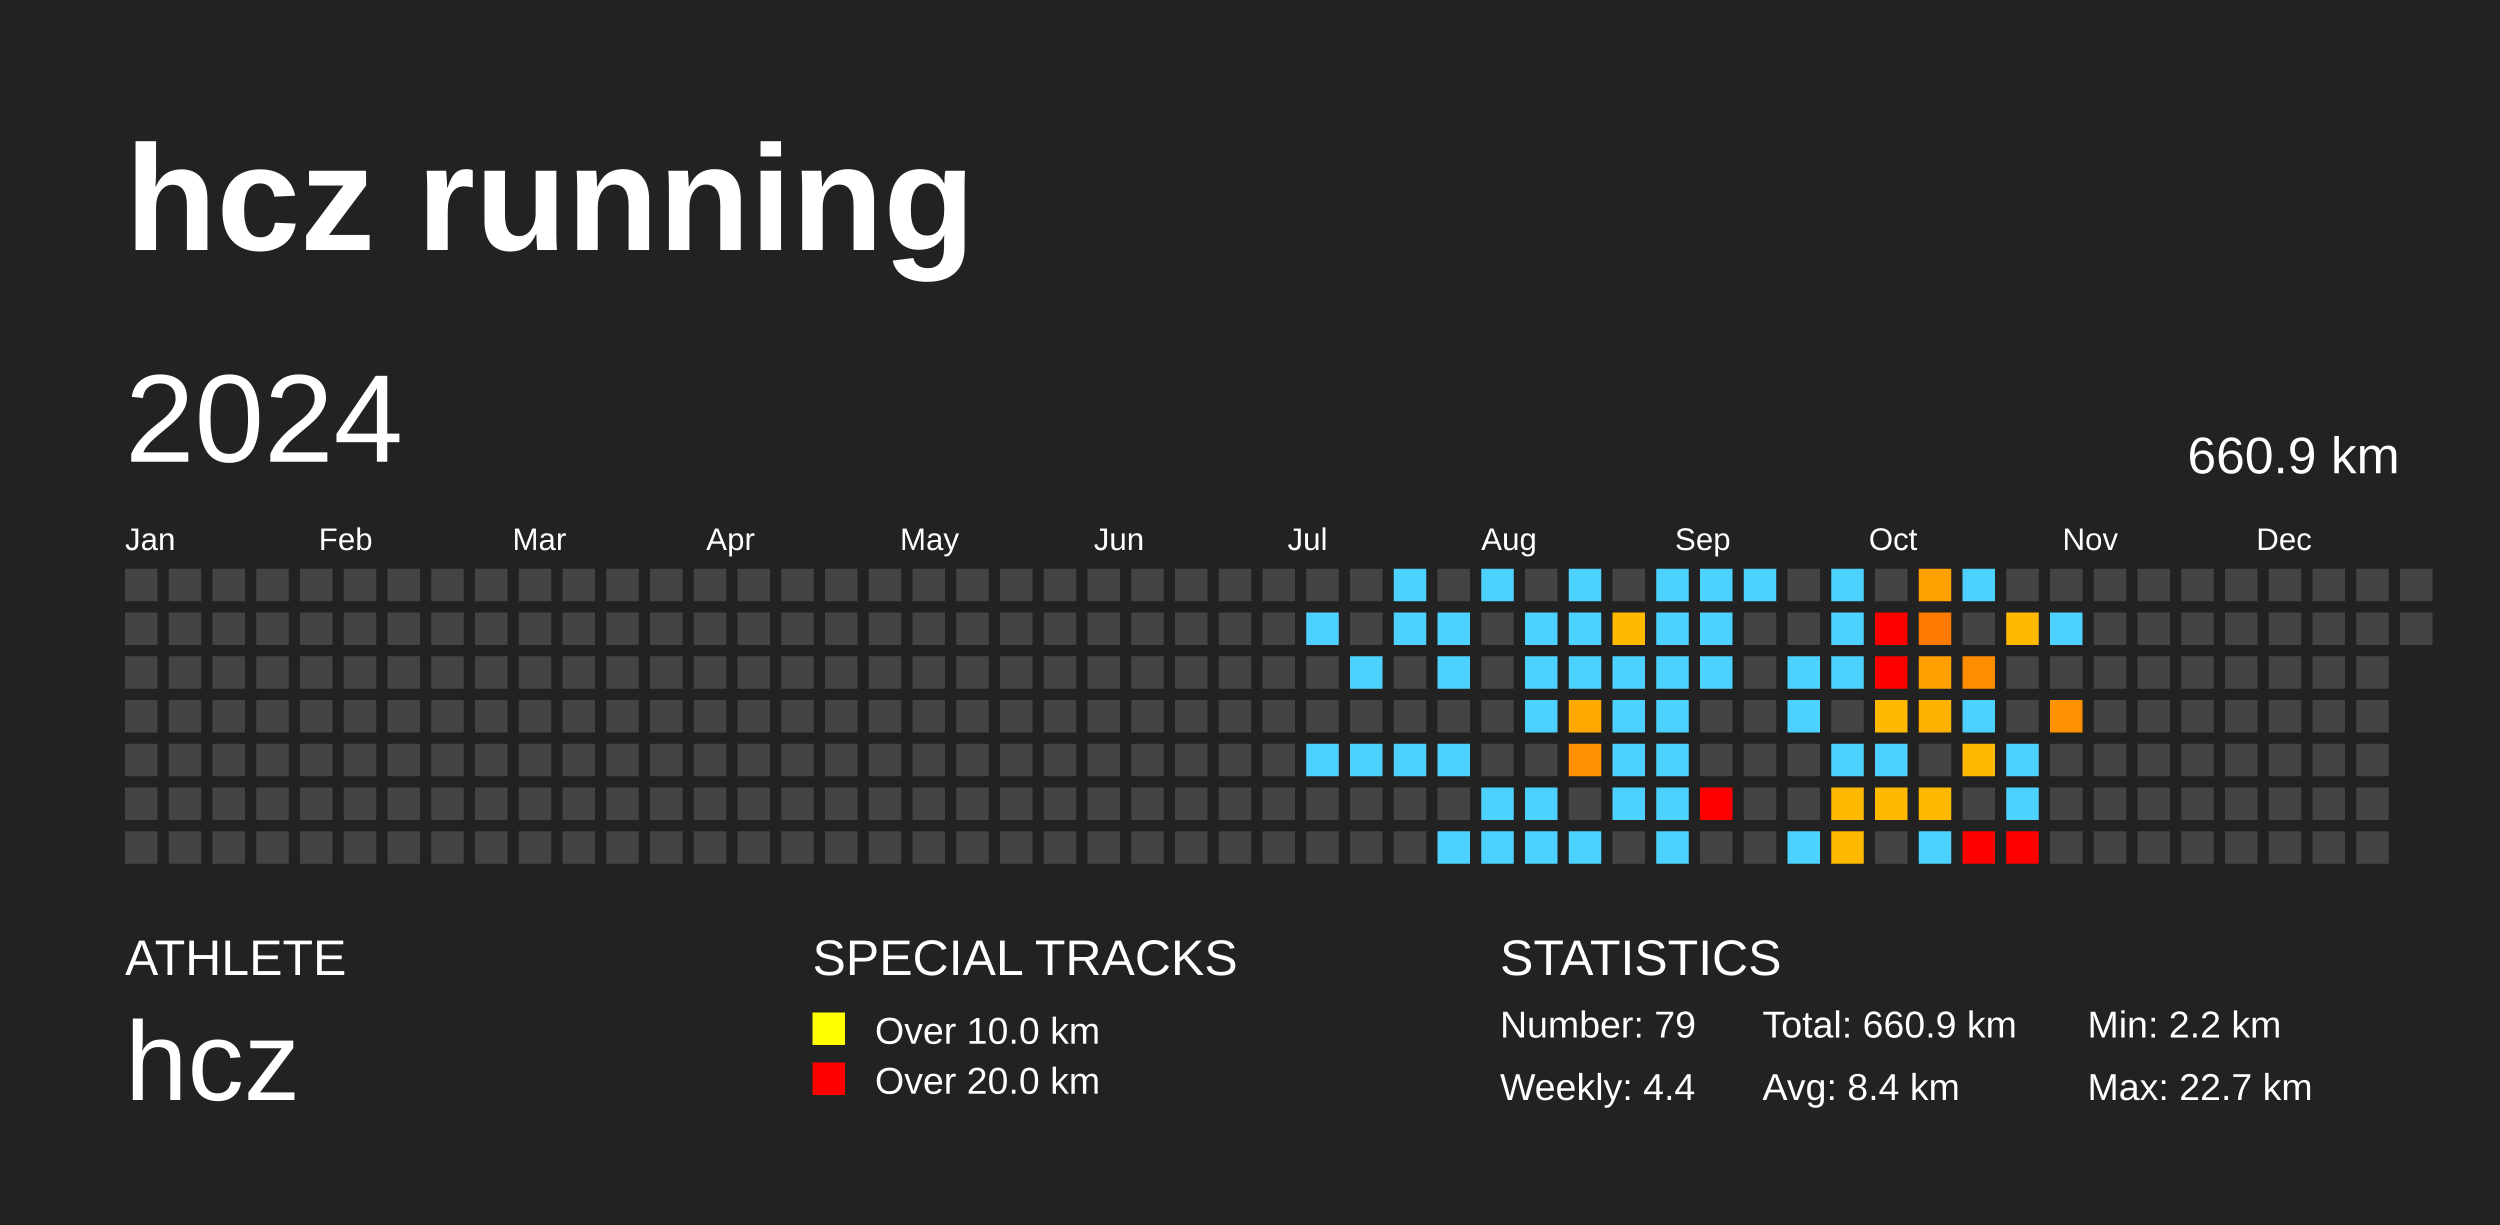
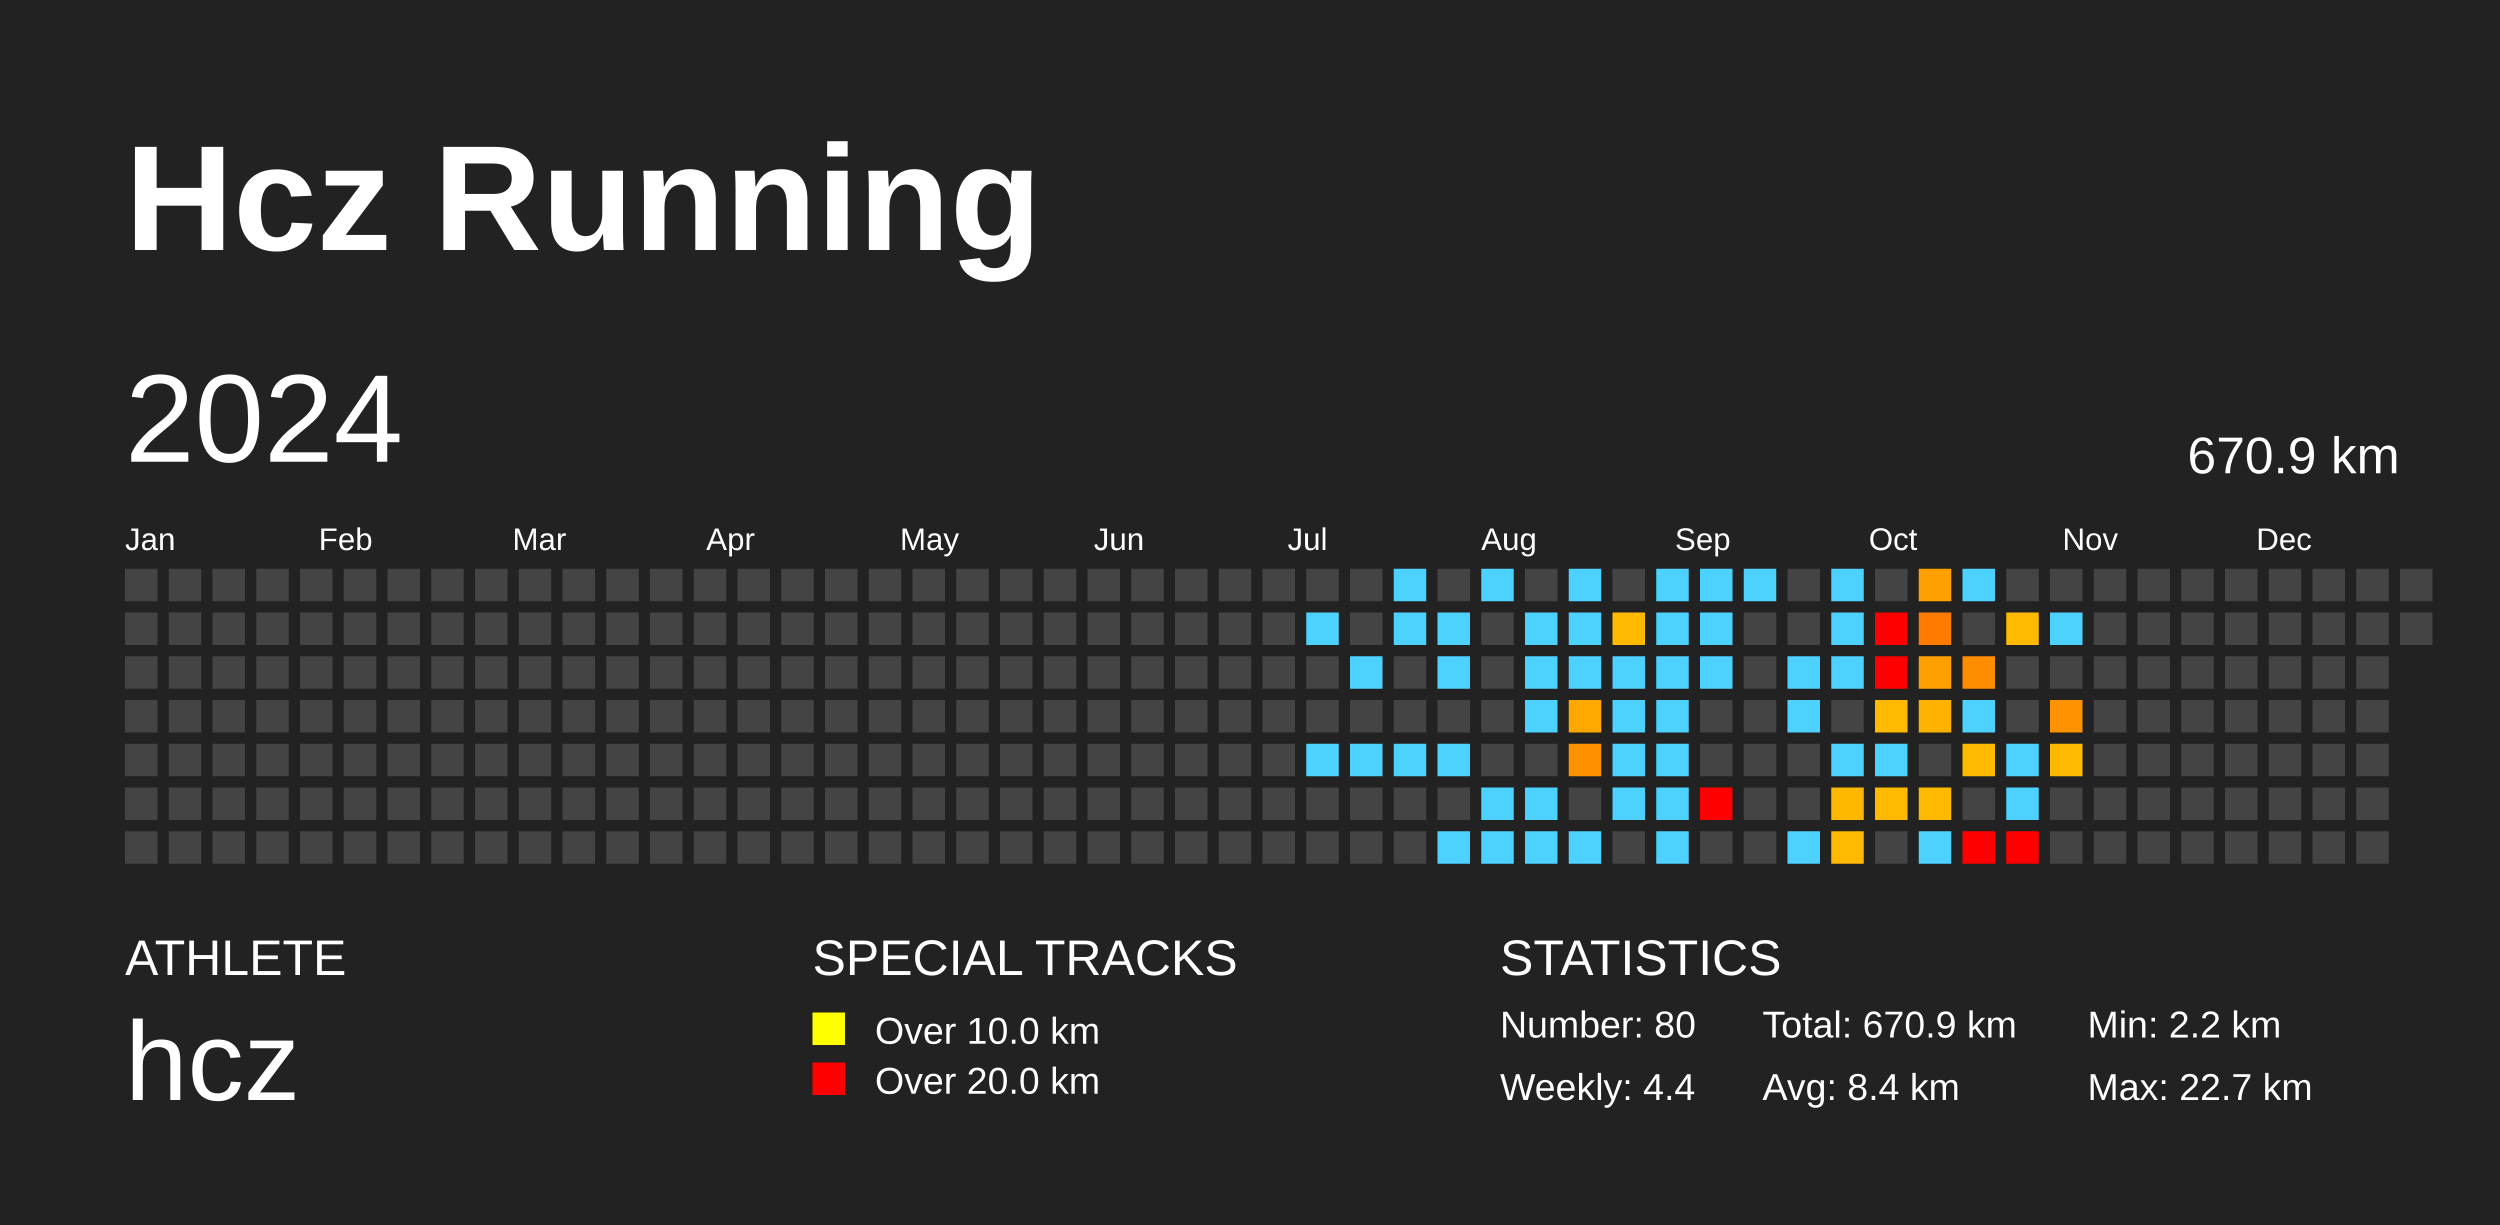
<svg xmlns="http://www.w3.org/2000/svg" baseProfile="full" height="98mm" version="1.1" viewBox="0,0,200,98" width="200mm">
  <defs />
  <rect fill="#222222" height="98" width="200" x="0" y="0" />
-   <text fill="#FFFFFF" style="font-size:12px; font-family:Arial; font-weight:bold;" x="10" y="20">hcz running</text>
+   <text fill="#FFFFFF" style="font-size:12px; font-family:Arial; font-weight:bold;" x="10" y="20">Hcz Running</text>
  <text fill="#FFFFFF" style="font-size:4px; font-family:Arial" x="10" y="78">ATHLETE</text>
  <text fill="#FFFFFF" style="font-size:9px; font-family:Arial" x="10" y="88">hcz</text>
  <text fill="#FFFFFF" style="font-size:4px; font-family:Arial" x="65" y="78">SPECIAL TRACKS</text>
  <rect fill="yellow" height="2.6" width="2.6" x="65" y="81" />
  <text fill="#FFFFFF" style="font-size:3px; font-family:Arial" x="70" y="83.5">Over 10.0 km</text>
  <rect fill="red" height="2.6" width="2.6" x="65" y="85" />
  <text fill="#FFFFFF" style="font-size:3px; font-family:Arial" x="70" y="87.5">Over 20.0 km</text>
  <text fill="#FFFFFF" style="font-size:4px; font-family:Arial" x="120" y="78">STATISTICS</text>
-   <text fill="#FFFFFF" style="font-size:3px; font-family:Arial" x="120" y="83">Number: 79</text>
+   <text fill="#FFFFFF" style="font-size:3px; font-family:Arial" x="120" y="83">Number: 80</text>
  <text fill="#FFFFFF" style="font-size:3px; font-family:Arial" x="120" y="88">Weekly: 4.4</text>
-   <text fill="#FFFFFF" style="font-size:3px; font-family:Arial" x="141" y="83">Total: 660.9 km</text>
+   <text fill="#FFFFFF" style="font-size:3px; font-family:Arial" x="141" y="83">Total: 670.9 km</text>
  <text fill="#FFFFFF" style="font-size:3px; font-family:Arial" x="141" y="88">Avg: 8.4 km</text>
  <text fill="#FFFFFF" style="font-size:3px; font-family:Arial" x="167" y="83">Min: 2.2 km</text>
  <text fill="#FFFFFF" style="font-size:3px; font-family:Arial" x="167" y="88">Max: 22.7 km</text>
  <text dominant-baseline="hanging" fill="#FFFFFF" style="font-size:10.0px; font-family:Arial;" x="10" y="30">2024</text>
-   <text dominant-baseline="hanging" fill="#FFFFFF" style="font-size:4.125px; font-family:Arial;" x="175" y="35">660.9 km</text>
+   <text dominant-baseline="hanging" fill="#FFFFFF" style="font-size:4.125px; font-family:Arial;" x="175" y="35">670.9 km</text>
  <text fill="#FFFFFF" style="font-size:2.5px; font-family:Arial" x="10.0" y="44">Jan</text>
  <text fill="#FFFFFF" style="font-size:2.5px; font-family:Arial" x="25.5" y="44">Feb</text>
  <text fill="#FFFFFF" style="font-size:2.5px; font-family:Arial" x="41.0" y="44">Mar</text>
  <text fill="#FFFFFF" style="font-size:2.5px; font-family:Arial" x="56.5" y="44">Apr</text>
  <text fill="#FFFFFF" style="font-size:2.5px; font-family:Arial" x="72.0" y="44">May</text>
  <text fill="#FFFFFF" style="font-size:2.5px; font-family:Arial" x="87.5" y="44">Jun</text>
  <text fill="#FFFFFF" style="font-size:2.5px; font-family:Arial" x="103.0" y="44">Jul</text>
  <text fill="#FFFFFF" style="font-size:2.5px; font-family:Arial" x="118.5" y="44">Aug</text>
  <text fill="#FFFFFF" style="font-size:2.5px; font-family:Arial" x="134.0" y="44">Sep</text>
  <text fill="#FFFFFF" style="font-size:2.5px; font-family:Arial" x="149.5" y="44">Oct</text>
  <text fill="#FFFFFF" style="font-size:2.5px; font-family:Arial" x="165.0" y="44">Nov</text>
  <text fill="#FFFFFF" style="font-size:2.5px; font-family:Arial" x="180.5" y="44">Dec</text>
  <rect fill="#444444" height="2.6" width="2.6" x="10.0" y="45.5" />
  <rect fill="#444444" height="2.6" width="2.6" x="10.0" y="49.0" />
  <rect fill="#444444" height="2.6" width="2.6" x="10.0" y="52.5" />
  <rect fill="#444444" height="2.6" width="2.6" x="10.0" y="56.0" />
  <rect fill="#444444" height="2.6" width="2.6" x="10.0" y="59.5" />
  <rect fill="#444444" height="2.6" width="2.6" x="10.0" y="63.0" />
  <rect fill="#444444" height="2.6" width="2.6" x="10.0" y="66.5" />
  <rect fill="#444444" height="2.6" width="2.6" x="13.5" y="45.5" />
  <rect fill="#444444" height="2.6" width="2.6" x="13.5" y="49.0" />
  <rect fill="#444444" height="2.6" width="2.6" x="13.5" y="52.5" />
  <rect fill="#444444" height="2.6" width="2.6" x="13.5" y="56.0" />
  <rect fill="#444444" height="2.6" width="2.6" x="13.5" y="59.5" />
  <rect fill="#444444" height="2.6" width="2.6" x="13.5" y="63.0" />
  <rect fill="#444444" height="2.6" width="2.6" x="13.5" y="66.5" />
  <rect fill="#444444" height="2.6" width="2.6" x="17.0" y="45.5" />
  <rect fill="#444444" height="2.6" width="2.6" x="17.0" y="49.0" />
  <rect fill="#444444" height="2.6" width="2.6" x="17.0" y="52.5" />
  <rect fill="#444444" height="2.6" width="2.6" x="17.0" y="56.0" />
  <rect fill="#444444" height="2.6" width="2.6" x="17.0" y="59.5" />
  <rect fill="#444444" height="2.6" width="2.6" x="17.0" y="63.0" />
  <rect fill="#444444" height="2.6" width="2.6" x="17.0" y="66.5" />
  <rect fill="#444444" height="2.6" width="2.6" x="20.5" y="45.5" />
  <rect fill="#444444" height="2.6" width="2.6" x="20.5" y="49.0" />
  <rect fill="#444444" height="2.6" width="2.6" x="20.5" y="52.5" />
  <rect fill="#444444" height="2.6" width="2.6" x="20.5" y="56.0" />
  <rect fill="#444444" height="2.6" width="2.6" x="20.5" y="59.5" />
  <rect fill="#444444" height="2.6" width="2.6" x="20.5" y="63.0" />
  <rect fill="#444444" height="2.6" width="2.6" x="20.5" y="66.5" />
  <rect fill="#444444" height="2.6" width="2.6" x="24.0" y="45.5" />
  <rect fill="#444444" height="2.6" width="2.6" x="24.0" y="49.0" />
  <rect fill="#444444" height="2.6" width="2.6" x="24.0" y="52.5" />
  <rect fill="#444444" height="2.6" width="2.6" x="24.0" y="56.0" />
  <rect fill="#444444" height="2.6" width="2.6" x="24.0" y="59.5" />
  <rect fill="#444444" height="2.6" width="2.6" x="24.0" y="63.0" />
  <rect fill="#444444" height="2.6" width="2.6" x="24.0" y="66.5" />
  <rect fill="#444444" height="2.6" width="2.6" x="27.5" y="45.5" />
  <rect fill="#444444" height="2.6" width="2.6" x="27.5" y="49.0" />
  <rect fill="#444444" height="2.6" width="2.6" x="27.5" y="52.5" />
  <rect fill="#444444" height="2.6" width="2.6" x="27.5" y="56.0" />
  <rect fill="#444444" height="2.6" width="2.6" x="27.5" y="59.5" />
  <rect fill="#444444" height="2.6" width="2.6" x="27.5" y="63.0" />
  <rect fill="#444444" height="2.6" width="2.6" x="27.5" y="66.5" />
  <rect fill="#444444" height="2.6" width="2.6" x="31.0" y="45.5" />
  <rect fill="#444444" height="2.6" width="2.6" x="31.0" y="49.0" />
  <rect fill="#444444" height="2.6" width="2.6" x="31.0" y="52.5" />
  <rect fill="#444444" height="2.6" width="2.6" x="31.0" y="56.0" />
  <rect fill="#444444" height="2.6" width="2.6" x="31.0" y="59.5" />
  <rect fill="#444444" height="2.6" width="2.6" x="31.0" y="63.0" />
  <rect fill="#444444" height="2.6" width="2.6" x="31.0" y="66.5" />
  <rect fill="#444444" height="2.6" width="2.6" x="34.5" y="45.5" />
  <rect fill="#444444" height="2.6" width="2.6" x="34.5" y="49.0" />
  <rect fill="#444444" height="2.6" width="2.6" x="34.5" y="52.5" />
  <rect fill="#444444" height="2.6" width="2.6" x="34.5" y="56.0" />
  <rect fill="#444444" height="2.6" width="2.6" x="34.5" y="59.5" />
  <rect fill="#444444" height="2.6" width="2.6" x="34.5" y="63.0" />
  <rect fill="#444444" height="2.6" width="2.6" x="34.5" y="66.5" />
  <rect fill="#444444" height="2.6" width="2.6" x="38.0" y="45.5" />
  <rect fill="#444444" height="2.6" width="2.6" x="38.0" y="49.0" />
  <rect fill="#444444" height="2.6" width="2.6" x="38.0" y="52.5" />
  <rect fill="#444444" height="2.6" width="2.6" x="38.0" y="56.0" />
  <rect fill="#444444" height="2.6" width="2.6" x="38.0" y="59.5" />
  <rect fill="#444444" height="2.6" width="2.6" x="38.0" y="63.0" />
  <rect fill="#444444" height="2.6" width="2.6" x="38.0" y="66.5" />
  <rect fill="#444444" height="2.6" width="2.6" x="41.5" y="45.5" />
  <rect fill="#444444" height="2.6" width="2.6" x="41.5" y="49.0" />
  <rect fill="#444444" height="2.6" width="2.6" x="41.5" y="52.5" />
  <rect fill="#444444" height="2.6" width="2.6" x="41.5" y="56.0" />
  <rect fill="#444444" height="2.6" width="2.6" x="41.5" y="59.5" />
  <rect fill="#444444" height="2.6" width="2.6" x="41.5" y="63.0" />
  <rect fill="#444444" height="2.6" width="2.6" x="41.5" y="66.5" />
  <rect fill="#444444" height="2.6" width="2.6" x="45.0" y="45.5" />
  <rect fill="#444444" height="2.6" width="2.6" x="45.0" y="49.0" />
  <rect fill="#444444" height="2.6" width="2.6" x="45.0" y="52.5" />
  <rect fill="#444444" height="2.6" width="2.6" x="45.0" y="56.0" />
  <rect fill="#444444" height="2.6" width="2.6" x="45.0" y="59.5" />
  <rect fill="#444444" height="2.6" width="2.6" x="45.0" y="63.0" />
  <rect fill="#444444" height="2.6" width="2.6" x="45.0" y="66.5" />
  <rect fill="#444444" height="2.6" width="2.6" x="48.5" y="45.5" />
  <rect fill="#444444" height="2.6" width="2.6" x="48.5" y="49.0" />
  <rect fill="#444444" height="2.6" width="2.6" x="48.5" y="52.5" />
  <rect fill="#444444" height="2.6" width="2.6" x="48.5" y="56.0" />
  <rect fill="#444444" height="2.6" width="2.6" x="48.5" y="59.5" />
  <rect fill="#444444" height="2.6" width="2.6" x="48.5" y="63.0" />
  <rect fill="#444444" height="2.6" width="2.6" x="48.5" y="66.5" />
  <rect fill="#444444" height="2.6" width="2.6" x="52.0" y="45.5" />
  <rect fill="#444444" height="2.6" width="2.6" x="52.0" y="49.0" />
  <rect fill="#444444" height="2.6" width="2.6" x="52.0" y="52.5" />
  <rect fill="#444444" height="2.6" width="2.6" x="52.0" y="56.0" />
  <rect fill="#444444" height="2.6" width="2.6" x="52.0" y="59.5" />
  <rect fill="#444444" height="2.6" width="2.6" x="52.0" y="63.0" />
  <rect fill="#444444" height="2.6" width="2.6" x="52.0" y="66.5" />
  <rect fill="#444444" height="2.6" width="2.6" x="55.5" y="45.5" />
  <rect fill="#444444" height="2.6" width="2.6" x="55.5" y="49.0" />
  <rect fill="#444444" height="2.6" width="2.6" x="55.5" y="52.5" />
  <rect fill="#444444" height="2.6" width="2.6" x="55.5" y="56.0" />
  <rect fill="#444444" height="2.6" width="2.6" x="55.5" y="59.5" />
  <rect fill="#444444" height="2.6" width="2.6" x="55.5" y="63.0" />
  <rect fill="#444444" height="2.6" width="2.6" x="55.5" y="66.5" />
  <rect fill="#444444" height="2.6" width="2.6" x="59.0" y="45.5" />
  <rect fill="#444444" height="2.6" width="2.6" x="59.0" y="49.0" />
  <rect fill="#444444" height="2.6" width="2.6" x="59.0" y="52.5" />
  <rect fill="#444444" height="2.6" width="2.6" x="59.0" y="56.0" />
  <rect fill="#444444" height="2.6" width="2.6" x="59.0" y="59.5" />
  <rect fill="#444444" height="2.6" width="2.6" x="59.0" y="63.0" />
  <rect fill="#444444" height="2.6" width="2.6" x="59.0" y="66.5" />
  <rect fill="#444444" height="2.6" width="2.6" x="62.5" y="45.5" />
  <rect fill="#444444" height="2.6" width="2.6" x="62.5" y="49.0" />
  <rect fill="#444444" height="2.6" width="2.6" x="62.5" y="52.5" />
  <rect fill="#444444" height="2.6" width="2.6" x="62.5" y="56.0" />
  <rect fill="#444444" height="2.6" width="2.6" x="62.5" y="59.5" />
  <rect fill="#444444" height="2.6" width="2.6" x="62.5" y="63.0" />
  <rect fill="#444444" height="2.6" width="2.6" x="62.5" y="66.5" />
  <rect fill="#444444" height="2.6" width="2.6" x="66.0" y="45.5" />
  <rect fill="#444444" height="2.6" width="2.6" x="66.0" y="49.0" />
  <rect fill="#444444" height="2.6" width="2.6" x="66.0" y="52.5" />
  <rect fill="#444444" height="2.6" width="2.6" x="66.0" y="56.0" />
  <rect fill="#444444" height="2.6" width="2.6" x="66.0" y="59.5" />
  <rect fill="#444444" height="2.6" width="2.6" x="66.0" y="63.0" />
  <rect fill="#444444" height="2.6" width="2.6" x="66.0" y="66.5" />
  <rect fill="#444444" height="2.6" width="2.6" x="69.5" y="45.5" />
  <rect fill="#444444" height="2.6" width="2.6" x="69.5" y="49.0" />
  <rect fill="#444444" height="2.6" width="2.6" x="69.5" y="52.5" />
  <rect fill="#444444" height="2.6" width="2.6" x="69.5" y="56.0" />
  <rect fill="#444444" height="2.6" width="2.6" x="69.5" y="59.5" />
  <rect fill="#444444" height="2.6" width="2.6" x="69.5" y="63.0" />
  <rect fill="#444444" height="2.6" width="2.6" x="69.5" y="66.5" />
  <rect fill="#444444" height="2.6" width="2.6" x="73.0" y="45.5" />
  <rect fill="#444444" height="2.6" width="2.6" x="73.0" y="49.0" />
  <rect fill="#444444" height="2.6" width="2.6" x="73.0" y="52.5" />
  <rect fill="#444444" height="2.6" width="2.6" x="73.0" y="56.0" />
  <rect fill="#444444" height="2.6" width="2.6" x="73.0" y="59.5" />
  <rect fill="#444444" height="2.6" width="2.6" x="73.0" y="63.0" />
  <rect fill="#444444" height="2.6" width="2.6" x="73.0" y="66.5" />
  <rect fill="#444444" height="2.6" width="2.6" x="76.5" y="45.5" />
  <rect fill="#444444" height="2.6" width="2.6" x="76.5" y="49.0" />
  <rect fill="#444444" height="2.6" width="2.6" x="76.5" y="52.5" />
  <rect fill="#444444" height="2.6" width="2.6" x="76.5" y="56.0" />
  <rect fill="#444444" height="2.6" width="2.6" x="76.5" y="59.5" />
  <rect fill="#444444" height="2.6" width="2.6" x="76.5" y="63.0" />
  <rect fill="#444444" height="2.6" width="2.6" x="76.5" y="66.5" />
  <rect fill="#444444" height="2.6" width="2.6" x="80.0" y="45.5" />
  <rect fill="#444444" height="2.6" width="2.6" x="80.0" y="49.0" />
  <rect fill="#444444" height="2.6" width="2.6" x="80.0" y="52.5" />
  <rect fill="#444444" height="2.6" width="2.6" x="80.0" y="56.0" />
  <rect fill="#444444" height="2.6" width="2.6" x="80.0" y="59.5" />
  <rect fill="#444444" height="2.6" width="2.6" x="80.0" y="63.0" />
  <rect fill="#444444" height="2.6" width="2.6" x="80.0" y="66.5" />
  <rect fill="#444444" height="2.6" width="2.6" x="83.5" y="45.5" />
  <rect fill="#444444" height="2.6" width="2.6" x="83.5" y="49.0" />
  <rect fill="#444444" height="2.6" width="2.6" x="83.5" y="52.5" />
  <rect fill="#444444" height="2.6" width="2.6" x="83.5" y="56.0" />
  <rect fill="#444444" height="2.6" width="2.6" x="83.5" y="59.5" />
  <rect fill="#444444" height="2.6" width="2.6" x="83.5" y="63.0" />
  <rect fill="#444444" height="2.6" width="2.6" x="83.5" y="66.5" />
  <rect fill="#444444" height="2.6" width="2.6" x="87.0" y="45.5" />
  <rect fill="#444444" height="2.6" width="2.6" x="87.0" y="49.0" />
  <rect fill="#444444" height="2.6" width="2.6" x="87.0" y="52.5" />
  <rect fill="#444444" height="2.6" width="2.6" x="87.0" y="56.0" />
  <rect fill="#444444" height="2.6" width="2.6" x="87.0" y="59.5" />
  <rect fill="#444444" height="2.6" width="2.6" x="87.0" y="63.0" />
  <rect fill="#444444" height="2.6" width="2.6" x="87.0" y="66.5" />
  <rect fill="#444444" height="2.6" width="2.6" x="90.5" y="45.5" />
  <rect fill="#444444" height="2.6" width="2.6" x="90.5" y="49.0" />
  <rect fill="#444444" height="2.6" width="2.6" x="90.5" y="52.5" />
  <rect fill="#444444" height="2.6" width="2.6" x="90.5" y="56.0" />
  <rect fill="#444444" height="2.6" width="2.6" x="90.5" y="59.5" />
  <rect fill="#444444" height="2.6" width="2.6" x="90.5" y="63.0" />
  <rect fill="#444444" height="2.6" width="2.6" x="90.5" y="66.5" />
  <rect fill="#444444" height="2.6" width="2.6" x="94.0" y="45.5" />
  <rect fill="#444444" height="2.6" width="2.6" x="94.0" y="49.0" />
  <rect fill="#444444" height="2.6" width="2.6" x="94.0" y="52.5" />
  <rect fill="#444444" height="2.6" width="2.6" x="94.0" y="56.0" />
  <rect fill="#444444" height="2.6" width="2.6" x="94.0" y="59.5" />
  <rect fill="#444444" height="2.6" width="2.6" x="94.0" y="63.0" />
  <rect fill="#444444" height="2.6" width="2.6" x="94.0" y="66.5" />
  <rect fill="#444444" height="2.6" width="2.6" x="97.5" y="45.5" />
  <rect fill="#444444" height="2.6" width="2.6" x="97.5" y="49.0" />
  <rect fill="#444444" height="2.6" width="2.6" x="97.5" y="52.5" />
  <rect fill="#444444" height="2.6" width="2.6" x="97.5" y="56.0" />
  <rect fill="#444444" height="2.6" width="2.6" x="97.5" y="59.5" />
  <rect fill="#444444" height="2.6" width="2.6" x="97.5" y="63.0" />
  <rect fill="#444444" height="2.6" width="2.6" x="97.5" y="66.5" />
  <rect fill="#444444" height="2.6" width="2.6" x="101.0" y="45.5" />
  <rect fill="#444444" height="2.6" width="2.6" x="101.0" y="49.0" />
  <rect fill="#444444" height="2.6" width="2.6" x="101.0" y="52.5" />
  <rect fill="#444444" height="2.6" width="2.6" x="101.0" y="56.0" />
  <rect fill="#444444" height="2.6" width="2.6" x="101.0" y="59.5" />
  <rect fill="#444444" height="2.6" width="2.6" x="101.0" y="63.0" />
  <rect fill="#444444" height="2.6" width="2.6" x="101.0" y="66.5" />
  <rect fill="#444444" height="2.6" width="2.6" x="104.5" y="45.5" />
  <rect fill="#4dd2ff" height="2.6" width="2.6" x="104.5" y="49.0" />
  <rect fill="#444444" height="2.6" width="2.6" x="104.5" y="52.5" />
  <rect fill="#444444" height="2.6" width="2.6" x="104.5" y="56.0" />
  <rect fill="#4dd2ff" height="2.6" width="2.6" x="104.5" y="59.5" />
  <rect fill="#444444" height="2.6" width="2.6" x="104.5" y="63.0" />
  <rect fill="#444444" height="2.6" width="2.6" x="104.5" y="66.5" />
  <rect fill="#444444" height="2.6" width="2.6" x="108.0" y="45.5" />
  <rect fill="#444444" height="2.6" width="2.6" x="108.0" y="49.0" />
  <rect fill="#4dd2ff" height="2.6" width="2.6" x="108.0" y="52.5" />
  <rect fill="#444444" height="2.6" width="2.6" x="108.0" y="56.0" />
  <rect fill="#4dd2ff" height="2.6" width="2.6" x="108.0" y="59.5" />
  <rect fill="#444444" height="2.6" width="2.6" x="108.0" y="63.0" />
  <rect fill="#444444" height="2.6" width="2.6" x="108.0" y="66.5" />
  <rect fill="#4dd2ff" height="2.6" width="2.6" x="111.5" y="45.5" />
  <rect fill="#4dd2ff" height="2.6" width="2.6" x="111.5" y="49.0" />
  <rect fill="#444444" height="2.6" width="2.6" x="111.5" y="52.5" />
  <rect fill="#444444" height="2.6" width="2.6" x="111.5" y="56.0" />
  <rect fill="#4dd2ff" height="2.6" width="2.6" x="111.5" y="59.5" />
  <rect fill="#444444" height="2.6" width="2.6" x="111.5" y="63.0" />
  <rect fill="#444444" height="2.6" width="2.6" x="111.5" y="66.5" />
  <rect fill="#444444" height="2.6" width="2.6" x="115.0" y="45.5" />
  <rect fill="#4dd2ff" height="2.6" width="2.6" x="115.0" y="49.0" />
  <rect fill="#4dd2ff" height="2.6" width="2.6" x="115.0" y="52.5" />
  <rect fill="#444444" height="2.6" width="2.6" x="115.0" y="56.0" />
  <rect fill="#4dd2ff" height="2.6" width="2.6" x="115.0" y="59.5" />
  <rect fill="#444444" height="2.6" width="2.6" x="115.0" y="63.0" />
  <rect fill="#4dd2ff" height="2.6" width="2.6" x="115.0" y="66.5" />
  <rect fill="#4dd2ff" height="2.6" width="2.6" x="118.5" y="45.5" />
  <rect fill="#444444" height="2.6" width="2.6" x="118.5" y="49.0" />
  <rect fill="#444444" height="2.6" width="2.6" x="118.5" y="52.5" />
  <rect fill="#444444" height="2.6" width="2.6" x="118.5" y="56.0" />
  <rect fill="#444444" height="2.6" width="2.6" x="118.5" y="59.5" />
  <rect fill="#4dd2ff" height="2.6" width="2.6" x="118.5" y="63.0" />
  <rect fill="#4dd2ff" height="2.6" width="2.6" x="118.5" y="66.5" />
  <rect fill="#444444" height="2.6" width="2.6" x="122.0" y="45.5" />
  <rect fill="#4dd2ff" height="2.6" width="2.6" x="122.0" y="49.0" />
  <rect fill="#4dd2ff" height="2.6" width="2.6" x="122.0" y="52.5" />
  <rect fill="#4dd2ff" height="2.6" width="2.6" x="122.0" y="56.0" />
  <rect fill="#444444" height="2.6" width="2.6" x="122.0" y="59.5" />
  <rect fill="#4dd2ff" height="2.6" width="2.6" x="122.0" y="63.0" />
  <rect fill="#4dd2ff" height="2.6" width="2.6" x="122.0" y="66.5" />
  <rect fill="#4dd2ff" height="2.6" width="2.6" x="125.5" y="45.5" />
  <rect fill="#4dd2ff" height="2.6" width="2.6" x="125.5" y="49.0" />
  <rect fill="#4dd2ff" height="2.6" width="2.6" x="125.5" y="52.5" />
  <rect fill="#ffa900" height="2.6" width="2.6" x="125.5" y="56.0" />
  <rect fill="#ff9100" height="2.6" width="2.6" x="125.5" y="59.5" />
  <rect fill="#444444" height="2.6" width="2.6" x="125.5" y="63.0" />
  <rect fill="#4dd2ff" height="2.6" width="2.6" x="125.5" y="66.5" />
  <rect fill="#444444" height="2.6" width="2.6" x="129.0" y="45.5" />
  <rect fill="#ffba00" height="2.6" width="2.6" x="129.0" y="49.0" />
  <rect fill="#4dd2ff" height="2.6" width="2.6" x="129.0" y="52.5" />
  <rect fill="#4dd2ff" height="2.6" width="2.6" x="129.0" y="56.0" />
  <rect fill="#4dd2ff" height="2.6" width="2.6" x="129.0" y="59.5" />
  <rect fill="#4dd2ff" height="2.6" width="2.6" x="129.0" y="63.0" />
  <rect fill="#444444" height="2.6" width="2.6" x="129.0" y="66.5" />
  <rect fill="#4dd2ff" height="2.6" width="2.6" x="132.5" y="45.5" />
  <rect fill="#4dd2ff" height="2.6" width="2.6" x="132.5" y="49.0" />
  <rect fill="#4dd2ff" height="2.6" width="2.6" x="132.5" y="52.5" />
  <rect fill="#4dd2ff" height="2.6" width="2.6" x="132.5" y="56.0" />
  <rect fill="#4dd2ff" height="2.6" width="2.6" x="132.5" y="59.5" />
  <rect fill="#4dd2ff" height="2.6" width="2.6" x="132.5" y="63.0" />
  <rect fill="#4dd2ff" height="2.6" width="2.6" x="132.5" y="66.5" />
  <rect fill="#4dd2ff" height="2.6" width="2.6" x="136.0" y="45.5" />
  <rect fill="#4dd2ff" height="2.6" width="2.6" x="136.0" y="49.0" />
  <rect fill="#4dd2ff" height="2.6" width="2.6" x="136.0" y="52.5" />
  <rect fill="#444444" height="2.6" width="2.6" x="136.0" y="56.0" />
  <rect fill="#444444" height="2.6" width="2.6" x="136.0" y="59.5" />
  <rect fill="red" height="2.6" width="2.6" x="136.0" y="63.0" />
  <rect fill="#444444" height="2.6" width="2.6" x="136.0" y="66.5" />
  <rect fill="#4dd2ff" height="2.6" width="2.6" x="139.5" y="45.5" />
  <rect fill="#444444" height="2.6" width="2.6" x="139.5" y="49.0" />
  <rect fill="#444444" height="2.6" width="2.6" x="139.5" y="52.5" />
  <rect fill="#444444" height="2.6" width="2.6" x="139.5" y="56.0" />
  <rect fill="#444444" height="2.6" width="2.6" x="139.5" y="59.5" />
  <rect fill="#444444" height="2.6" width="2.6" x="139.5" y="63.0" />
  <rect fill="#444444" height="2.6" width="2.6" x="139.5" y="66.5" />
  <rect fill="#444444" height="2.6" width="2.6" x="143.0" y="45.5" />
  <rect fill="#444444" height="2.6" width="2.6" x="143.0" y="49.0" />
  <rect fill="#4dd2ff" height="2.6" width="2.6" x="143.0" y="52.5" />
  <rect fill="#4dd2ff" height="2.6" width="2.6" x="143.0" y="56.0" />
  <rect fill="#444444" height="2.6" width="2.6" x="143.0" y="59.5" />
  <rect fill="#444444" height="2.6" width="2.6" x="143.0" y="63.0" />
  <rect fill="#4dd2ff" height="2.6" width="2.6" x="143.0" y="66.5" />
  <rect fill="#4dd2ff" height="2.6" width="2.6" x="146.5" y="45.5" />
  <rect fill="#4dd2ff" height="2.6" width="2.6" x="146.5" y="49.0" />
  <rect fill="#4dd2ff" height="2.6" width="2.6" x="146.5" y="52.5" />
  <rect fill="#444444" height="2.6" width="2.6" x="146.5" y="56.0" />
  <rect fill="#4dd2ff" height="2.6" width="2.6" x="146.5" y="59.5" />
  <rect fill="#ffb800" height="2.6" width="2.6" x="146.5" y="63.0" />
  <rect fill="#ffb900" height="2.6" width="2.6" x="146.5" y="66.5" />
  <rect fill="#444444" height="2.6" width="2.6" x="150.0" y="45.5" />
  <rect fill="red" height="2.6" width="2.6" x="150.0" y="49.0" />
  <rect fill="red" height="2.6" width="2.6" x="150.0" y="52.5" />
  <rect fill="#ffb900" height="2.6" width="2.6" x="150.0" y="56.0" />
  <rect fill="#4dd2ff" height="2.6" width="2.6" x="150.0" y="59.5" />
  <rect fill="#ffba00" height="2.6" width="2.6" x="150.0" y="63.0" />
  <rect fill="#444444" height="2.6" width="2.6" x="150.0" y="66.5" />
  <rect fill="#ffa200" height="2.6" width="2.6" x="153.5" y="45.5" />
  <rect fill="#ff7b00" height="2.6" width="2.6" x="153.5" y="49.0" />
  <rect fill="#ff9f00" height="2.6" width="2.6" x="153.5" y="52.5" />
  <rect fill="#ffb100" height="2.6" width="2.6" x="153.5" y="56.0" />
  <rect fill="#444444" height="2.6" width="2.6" x="153.5" y="59.5" />
  <rect fill="#ffba00" height="2.6" width="2.6" x="153.5" y="63.0" />
  <rect fill="#4dd2ff" height="2.6" width="2.6" x="153.5" y="66.5" />
  <rect fill="#4dd2ff" height="2.6" width="2.6" x="157.0" y="45.5" />
  <rect fill="#444444" height="2.6" width="2.6" x="157.0" y="49.0" />
  <rect fill="#ff8d00" height="2.6" width="2.6" x="157.0" y="52.5" />
  <rect fill="#4dd2ff" height="2.6" width="2.6" x="157.0" y="56.0" />
  <rect fill="#ffba00" height="2.6" width="2.6" x="157.0" y="59.5" />
  <rect fill="#444444" height="2.6" width="2.6" x="157.0" y="63.0" />
  <rect fill="red" height="2.6" width="2.6" x="157.0" y="66.5" />
  <rect fill="#444444" height="2.6" width="2.6" x="160.5" y="45.5" />
  <rect fill="#ffba00" height="2.6" width="2.6" x="160.5" y="49.0" />
  <rect fill="#444444" height="2.6" width="2.6" x="160.5" y="52.5" />
  <rect fill="#444444" height="2.6" width="2.6" x="160.5" y="56.0" />
  <rect fill="#4dd2ff" height="2.6" width="2.6" x="160.5" y="59.5" />
  <rect fill="#4dd2ff" height="2.6" width="2.6" x="160.5" y="63.0" />
  <rect fill="red" height="2.6" width="2.6" x="160.5" y="66.5" />
  <rect fill="#444444" height="2.6" width="2.6" x="164.0" y="45.5" />
  <rect fill="#4dd2ff" height="2.6" width="2.6" x="164.0" y="49.0" />
  <rect fill="#444444" height="2.6" width="2.6" x="164.0" y="52.5" />
  <rect fill="#ff9200" height="2.6" width="2.6" x="164.0" y="56.0" />
-   <rect fill="#444444" height="2.6" width="2.6" x="164.0" y="59.5" />
+   <rect fill="#ffba00" height="2.6" width="2.6" x="164.0" y="59.5" />
  <rect fill="#444444" height="2.6" width="2.6" x="164.0" y="63.0" />
  <rect fill="#444444" height="2.6" width="2.6" x="164.0" y="66.5" />
  <rect fill="#444444" height="2.6" width="2.6" x="167.5" y="45.5" />
  <rect fill="#444444" height="2.6" width="2.6" x="167.5" y="49.0" />
  <rect fill="#444444" height="2.6" width="2.6" x="167.5" y="52.5" />
  <rect fill="#444444" height="2.6" width="2.6" x="167.5" y="56.0" />
  <rect fill="#444444" height="2.6" width="2.6" x="167.5" y="59.5" />
  <rect fill="#444444" height="2.6" width="2.6" x="167.5" y="63.0" />
  <rect fill="#444444" height="2.6" width="2.6" x="167.5" y="66.5" />
  <rect fill="#444444" height="2.6" width="2.6" x="171.0" y="45.5" />
  <rect fill="#444444" height="2.6" width="2.6" x="171.0" y="49.0" />
  <rect fill="#444444" height="2.6" width="2.6" x="171.0" y="52.5" />
  <rect fill="#444444" height="2.6" width="2.6" x="171.0" y="56.0" />
  <rect fill="#444444" height="2.6" width="2.6" x="171.0" y="59.5" />
  <rect fill="#444444" height="2.6" width="2.6" x="171.0" y="63.0" />
  <rect fill="#444444" height="2.6" width="2.6" x="171.0" y="66.5" />
  <rect fill="#444444" height="2.6" width="2.6" x="174.5" y="45.5" />
  <rect fill="#444444" height="2.6" width="2.6" x="174.5" y="49.0" />
  <rect fill="#444444" height="2.6" width="2.6" x="174.5" y="52.5" />
  <rect fill="#444444" height="2.6" width="2.6" x="174.5" y="56.0" />
  <rect fill="#444444" height="2.6" width="2.6" x="174.5" y="59.5" />
  <rect fill="#444444" height="2.6" width="2.6" x="174.5" y="63.0" />
  <rect fill="#444444" height="2.6" width="2.6" x="174.5" y="66.5" />
  <rect fill="#444444" height="2.6" width="2.6" x="178.0" y="45.5" />
  <rect fill="#444444" height="2.6" width="2.6" x="178.0" y="49.0" />
  <rect fill="#444444" height="2.6" width="2.6" x="178.0" y="52.5" />
  <rect fill="#444444" height="2.6" width="2.6" x="178.0" y="56.0" />
  <rect fill="#444444" height="2.6" width="2.6" x="178.0" y="59.5" />
  <rect fill="#444444" height="2.6" width="2.6" x="178.0" y="63.0" />
  <rect fill="#444444" height="2.6" width="2.6" x="178.0" y="66.5" />
  <rect fill="#444444" height="2.6" width="2.6" x="181.5" y="45.5" />
  <rect fill="#444444" height="2.6" width="2.6" x="181.5" y="49.0" />
  <rect fill="#444444" height="2.6" width="2.6" x="181.5" y="52.5" />
  <rect fill="#444444" height="2.6" width="2.6" x="181.5" y="56.0" />
  <rect fill="#444444" height="2.6" width="2.6" x="181.5" y="59.5" />
  <rect fill="#444444" height="2.6" width="2.6" x="181.5" y="63.0" />
  <rect fill="#444444" height="2.6" width="2.6" x="181.5" y="66.5" />
  <rect fill="#444444" height="2.6" width="2.6" x="185.0" y="45.5" />
  <rect fill="#444444" height="2.6" width="2.6" x="185.0" y="49.0" />
  <rect fill="#444444" height="2.6" width="2.6" x="185.0" y="52.5" />
  <rect fill="#444444" height="2.6" width="2.6" x="185.0" y="56.0" />
  <rect fill="#444444" height="2.6" width="2.6" x="185.0" y="59.5" />
  <rect fill="#444444" height="2.6" width="2.6" x="185.0" y="63.0" />
  <rect fill="#444444" height="2.6" width="2.6" x="185.0" y="66.5" />
  <rect fill="#444444" height="2.6" width="2.6" x="188.5" y="45.5" />
  <rect fill="#444444" height="2.6" width="2.6" x="188.5" y="49.0" />
  <rect fill="#444444" height="2.6" width="2.6" x="188.5" y="52.5" />
  <rect fill="#444444" height="2.6" width="2.6" x="188.5" y="56.0" />
  <rect fill="#444444" height="2.6" width="2.6" x="188.5" y="59.5" />
  <rect fill="#444444" height="2.6" width="2.6" x="188.5" y="63.0" />
  <rect fill="#444444" height="2.6" width="2.6" x="188.5" y="66.5" />
  <rect fill="#444444" height="2.6" width="2.6" x="192.0" y="45.5" />
  <rect fill="#444444" height="2.6" width="2.6" x="192.0" y="49.0" />
</svg>
